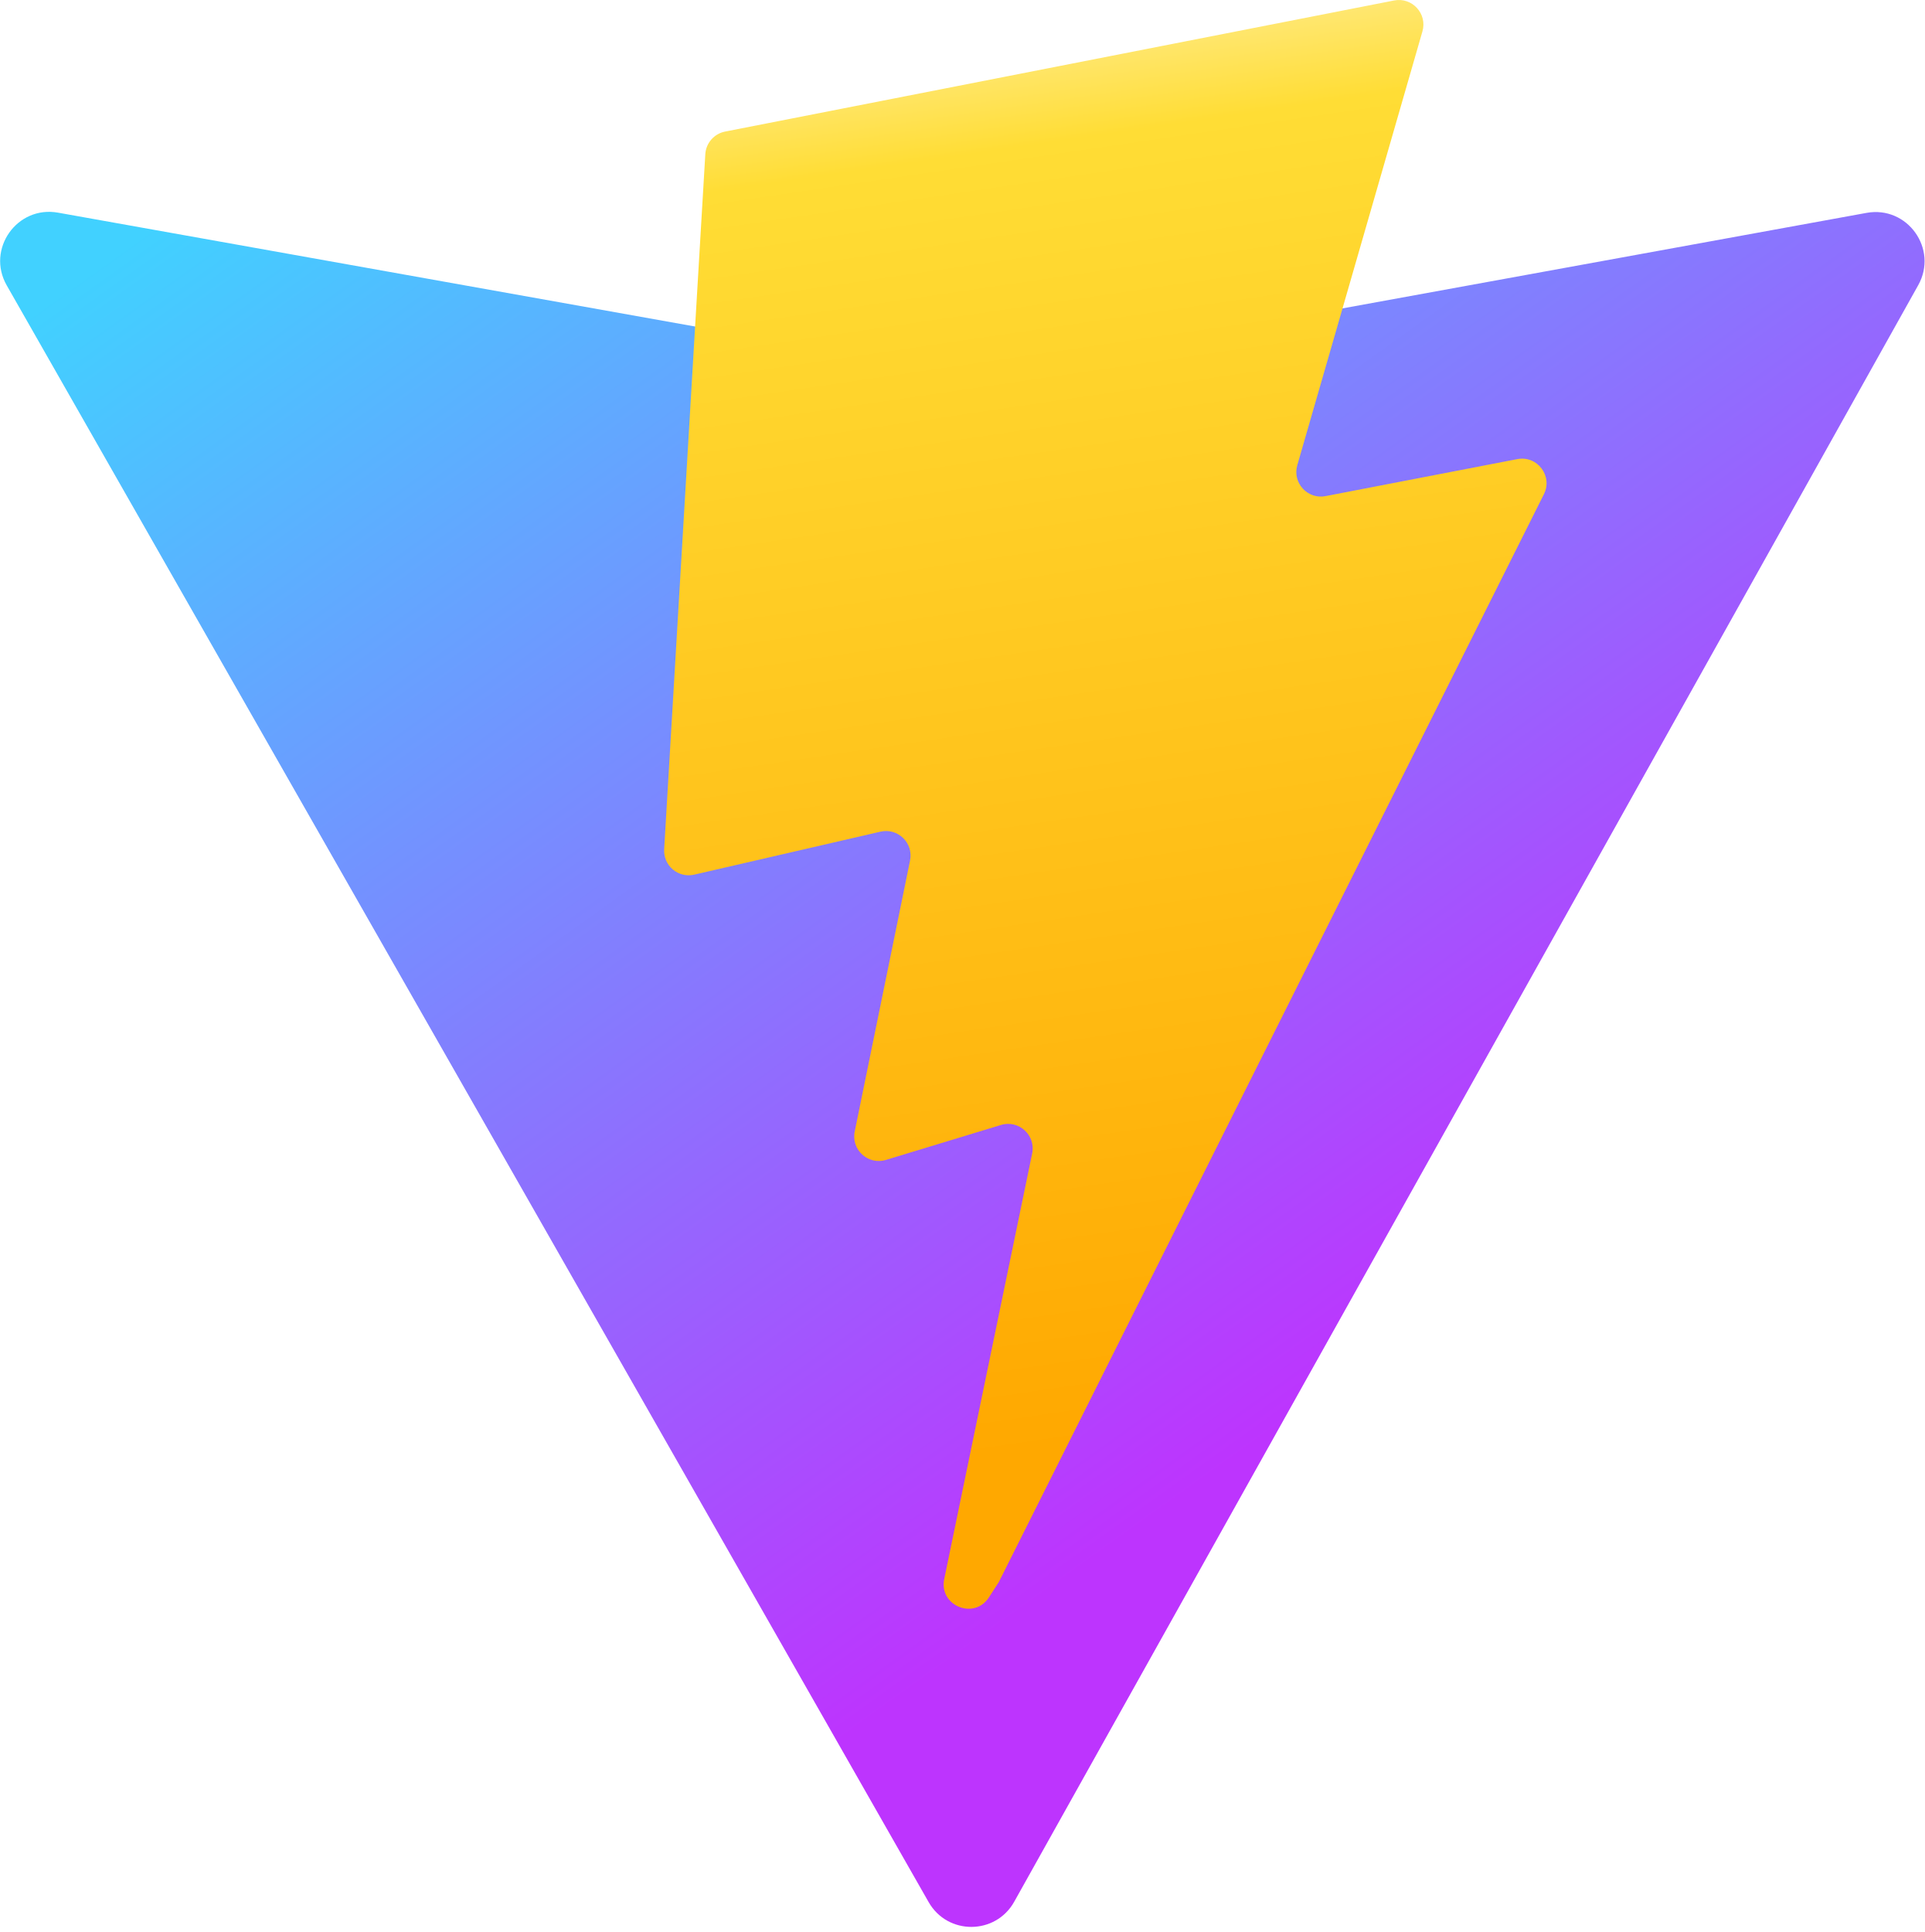
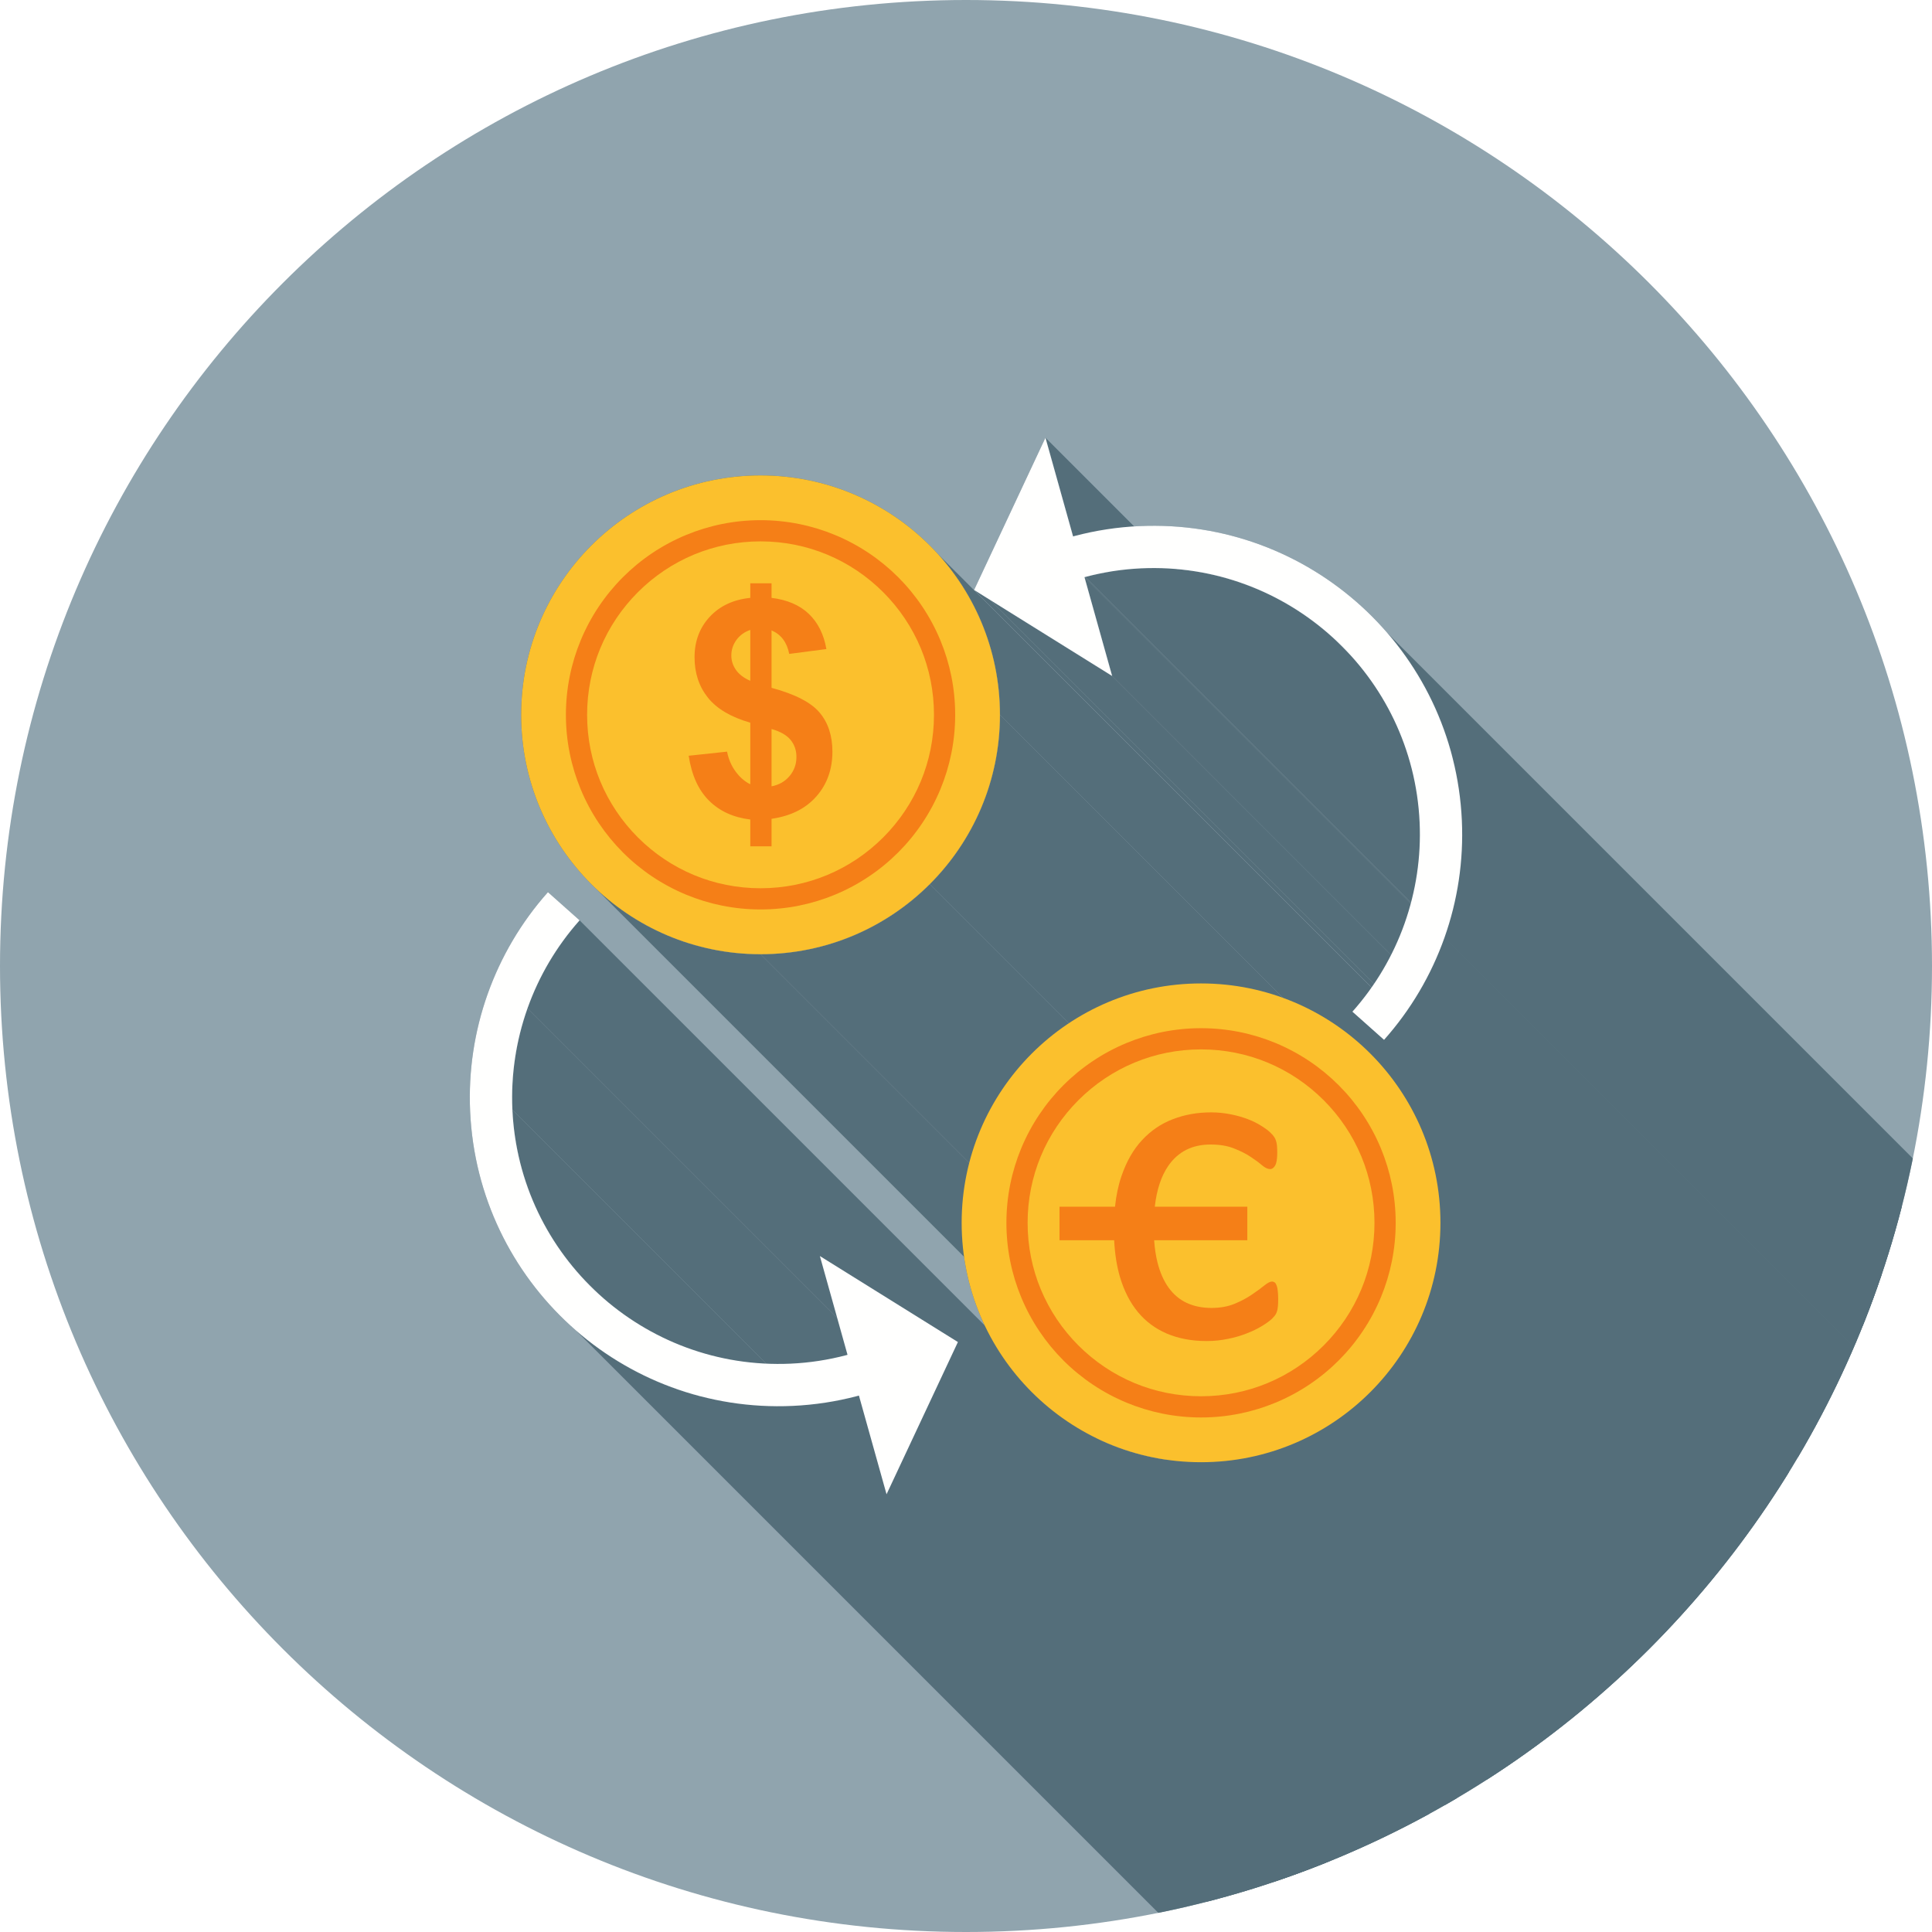
- <svg xmlns="http://www.w3.org/2000/svg" aria-hidden="true" role="img" class="iconify iconify--logos" width="31.88" height="32" preserveAspectRatio="xMidYMid meet" viewBox="0 0 256 257">
+ <svg xmlns="http://www.w3.org/2000/svg" xml:space="preserve" width="2048px" height="2048px" style="shape-rendering:geometricPrecision; text-rendering:geometricPrecision; image-rendering:optimizeQuality; fill-rule:evenodd; clip-rule:evenodd" viewBox="0 0 2048 2048">
  <defs>
-     <linearGradient id="IconifyId1813088fe1fbc01fb466" x1="-.828%" x2="57.636%" y1="7.652%" y2="78.411%">
-       <stop offset="0%" stop-color="#41D1FF" />
-       <stop offset="100%" stop-color="#BD34FE" />
-     </linearGradient>
-     <linearGradient id="IconifyId1813088fe1fbc01fb467" x1="43.376%" x2="50.316%" y1="2.242%" y2="89.03%">
-       <stop offset="0%" stop-color="#FFEA83" />
-       <stop offset="8.333%" stop-color="#FFDD35" />
-       <stop offset="100%" stop-color="#FFA800" />
-     </linearGradient>
+     <style type="text/css">
+    
+     .fil2 {fill:none}
+     .fil1 {fill:#546E7A}
+     .fil0 {fill:#90A4AE}
+     .fil5 {fill:#F57F17}
+     .fil3 {fill:#FBC02D}
+     .fil4 {fill:#F57F17;fill-rule:nonzero}
+     .fil6 {fill:#FFFFFE;fill-rule:nonzero}
+    
+   </style>
+     <clipPath id="id0">
+       <path d="M1024 0c565.539,0 1024,458.461 1024,1024 0,565.539 -458.461,1024 -1024,1024 -565.539,0 -1024,-458.461 -1024,-1024 0,-565.539 458.461,-1024 1024,-1024z" />
+     </clipPath>
  </defs>
-   <path fill="url(#IconifyId1813088fe1fbc01fb466)" d="M255.153 37.938L134.897 252.976c-2.483 4.44-8.862 4.466-11.382.048L.875 37.958c-2.746-4.814 1.371-10.646 6.827-9.67l120.385 21.517a6.537 6.537 0 0 0 2.322-.004l117.867-21.483c5.438-.991 9.574 4.796 6.877 9.62Z" />
-   <path fill="url(#IconifyId1813088fe1fbc01fb467)" d="M185.432.063L96.44 17.501a3.268 3.268 0 0 0-2.634 3.014l-5.474 92.456a3.268 3.268 0 0 0 3.997 3.378l24.777-5.718c2.318-.535 4.413 1.507 3.936 3.838l-7.361 36.047c-.495 2.426 1.782 4.5 4.151 3.78l15.304-4.649c2.372-.72 4.652 1.36 4.15 3.788l-11.698 56.621c-.732 3.542 3.979 5.473 5.943 2.437l1.313-2.028l72.516-144.72c1.215-2.423-.88-5.186-3.54-4.672l-25.505 4.922c-2.396.462-4.435-1.77-3.759-4.114l16.646-57.705c.677-2.35-1.37-4.583-3.769-4.113Z" />
+   <g id="Layer_x0020_1">
+     <path class="fil0" d="M1024 0c565.539,0 1024,458.461 1024,1024 0,565.539 -458.461,1024 -1024,1024 -565.539,0 -1024,-458.461 -1024,-1024 0,-565.539 458.461,-1024 1024,-1024z" />
+     <g style="clip-path:url(#id0)">
+       <g id="_341220136">
+         <g>
+           <polygon id="_4558381841" class="fil1" points="1108.22,463.999 2244.1,1599.88 2273.38,1704.5 1137.5,568.619 " />
+           <polygon id="_455838304" class="fil1" points="1209.72,602.469 2345.6,1738.35 2343.73,1738.44 2341.86,1738.55 2339.99,1738.67 2338.12,1738.79 2336.25,1738.94 2334.39,1739.09 2332.52,1739.26 2330.66,1739.44 2328.79,1739.63 2326.93,1739.83 2325.07,1740.05 2323.21,1740.28 2321.35,1740.52 2319.5,1740.77 2317.64,1741.04 2315.79,1741.32 2313.94,1741.61 2312.09,1741.91 2310.24,1742.23 2308.4,1742.56 2306.56,1742.9 2304.72,1743.25 2302.88,1743.61 2301.04,1743.99 2299.21,1744.38 2297.37,1744.78 2295.54,1745.19 2293.72,1745.62 2291.89,1746.05 2290.07,1746.5 2288.25,1746.97 2286.43,1747.44 1150.55,611.556 1152.37,611.083 1154.19,610.622 1156.01,610.172 1157.84,609.735 1159.66,609.31 1161.49,608.897 1163.32,608.496 1165.16,608.108 1166.99,607.731 1168.83,607.367 1170.68,607.015 1172.52,606.675 1174.36,606.347 1176.21,606.031 1178.06,605.729 1179.91,605.437 1181.76,605.16 1183.62,604.893 1185.47,604.639 1187.33,604.398 1189.19,604.169 1191.05,603.951 1192.91,603.747 1194.78,603.556 1196.64,603.376 1198.51,603.208 1200.37,603.055 1202.24,602.912 1204.11,602.783 1205.98,602.665 1207.85,602.561 " />
+           <polygon id="_455839120" class="fil1" points="1149.58,611.814 2285.47,1747.7 2314.77,1852.42 1178.89,716.534 " />
+           <polygon id="_455838784" class="fil1" points="994.047,587.109 2129.93,1722.99 2133.97,1727.55 2137.9,1732.2 2141.73,1736.95 2145.44,1741.78 2149.03,1746.72 2152.51,1751.73 2155.87,1756.84 2159.11,1762.03 2162.23,1767.3 2165.22,1772.66 2168.09,1778.09 2170.83,1783.6 2173.44,1789.18 2175.91,1794.84 2178.25,1800.57 2180.45,1806.36 2182.52,1812.23 2184.44,1818.15 2186.23,1824.15 2187.86,1830.2 2189.36,1836.31 2190.7,1842.47 2191.89,1848.7 2192.93,1854.97 2193.82,1861.3 2194.54,1867.67 2195.11,1874.09 2195.52,1880.56 2195.77,1887.07 2195.85,1893.61 1059.97,757.732 1059.89,751.183 1059.64,744.674 1059.23,738.208 1058.66,731.787 1057.93,725.414 1057.05,719.088 1056.01,712.814 1054.82,706.591 1053.47,700.425 1051.98,694.315 1050.35,688.263 1048.56,682.273 1046.64,676.345 1044.57,670.482 1042.37,664.686 1040.03,658.958 1037.56,653.301 1034.95,647.717 1032.21,642.207 1029.34,636.775 1026.35,631.421 1023.23,626.148 1019.99,620.958 1016.63,615.852 1013.15,610.834 1009.56,605.902 1005.85,601.063 1002.02,596.317 998.09,591.664 " />
+           <polygon id="_455839144" class="fil1" points="1413.08,676.012 2548.96,1811.89 2543.9,1807.38 2538.73,1803 2533.46,1798.73 2528.08,1794.59 2522.61,1790.58 2517.04,1786.7 2511.37,1782.95 2505.61,1779.34 2499.76,1775.86 2493.82,1772.52 2487.8,1769.32 2481.69,1766.26 2475.5,1763.35 2469.24,1760.59 2462.89,1757.97 2456.47,1755.51 2449.98,1753.19 2443.43,1751.04 2436.8,1749.04 2430.11,1747.2 2423.36,1745.52 2416.54,1744.01 2409.67,1742.66 2402.74,1741.48 2395.76,1740.47 2388.73,1739.64 2381.65,1738.97 2374.53,1738.49 2367.36,1738.18 2360.14,1738.05 2352.89,1738.11 2345.6,1738.35 1209.72,602.469 1217.01,602.228 1224.26,602.171 1231.47,602.298 1238.64,602.605 1245.77,603.091 1252.85,603.754 1259.88,604.59 1266.86,605.6 1273.79,606.78 1280.66,608.126 1287.47,609.641 1294.23,611.318 1300.92,613.157 1307.55,615.155 1314.1,617.312 1320.59,619.623 1327.01,622.088 1333.35,624.704 1339.62,627.469 1345.81,630.381 1351.92,633.437 1357.94,636.637 1363.88,639.976 1369.73,643.454 1375.49,647.07 1381.16,650.819 1386.73,654.7 1392.2,658.711 1397.58,662.849 1402.85,667.113 1408.02,671.502 " />
+           <polygon id="_455839384" class="fil1" points="1436.7,700.295 2572.58,1836.18 2568.09,1831.1 2563.48,1826.12 2558.75,1821.26 2553.91,1816.52 2548.96,1811.89 1413.08,676.012 1418.03,680.638 1422.87,685.382 1427.6,690.24 1432.21,695.213 " />
+           <polygon id="_455839192" class="fil1" points="1150.55,611.556 2286.43,1747.44 2286.31,1747.47 2286.19,1747.5 2286.07,1747.53 2285.95,1747.57 2285.83,1747.6 2285.71,1747.63 2285.59,1747.66 2285.47,1747.7 1149.58,611.814 1149.7,611.782 1149.83,611.749 1149.95,611.717 1150.07,611.685 1150.19,611.652 1150.31,611.62 1150.43,611.588 " />
+           <polygon id="_455839288" class="fil1" points="1549.63,869.709 2685.51,2005.59 2685.67,2009.59 2685.78,2013.59 2685.84,2017.58 2685.85,2021.57 2685.82,2025.55 2685.73,2029.53 2685.6,2033.5 2685.42,2037.47 2685.19,2041.43 2684.92,2045.38 2684.59,2049.33 2684.22,2053.27 2683.8,2057.2 2683.34,2061.12 2682.83,2065.04 2682.27,2068.95 2681.66,2072.84 2681.01,2076.73 2680.31,2080.61 2679.56,2084.47 2678.77,2088.33 2677.93,2092.17 2677.05,2096 2676.12,2099.82 2675.15,2103.63 2674.13,2107.42 2673.06,2111.2 2671.95,2114.97 2670.8,2118.72 2669.6,2122.45 2668.35,2126.17 2667.06,2129.88 1531.18,993.998 1532.47,990.291 1533.72,986.571 1534.92,982.834 1536.07,979.083 1537.18,975.317 1538.25,971.538 1539.27,967.744 1540.24,963.937 1541.17,960.119 1542.05,956.287 1542.89,952.444 1543.68,948.589 1544.43,944.723 1545.13,940.847 1545.78,936.961 1546.39,933.063 1546.95,929.157 1547.46,925.242 1547.92,921.318 1548.34,917.387 1548.71,913.446 1549.04,909.499 1549.31,905.545 1549.54,901.585 1549.72,897.617 1549.85,893.645 1549.94,889.666 1549.97,885.683 1549.96,881.696 1549.9,877.704 1549.79,873.708 " />
+           <polygon id="_455839696" class="fil1" points="1178.89,716.534 2314.77,1852.42 2185.34,1771.77 1049.46,635.891 " />
+           <polygon id="_455839552" class="fil1" points="1049.46,635.891 2185.34,1771.77 2168.46,1761.26 1032.58,625.376 " />
+           <polygon id="_455839792" class="fil1" points="1531.18,993.998 2667.06,2129.88 2665.72,2133.58 2664.34,2137.26 2662.92,2140.93 2661.45,2144.58 2659.93,2148.22 2658.38,2151.83 2656.77,2155.43 2655.13,2159 2653.44,2162.56 2651.71,2166.1 2649.94,2169.62 2648.12,2173.12 2646.26,2176.59 2644.36,2180.05 2642.42,2183.49 2640.43,2186.9 2638.41,2190.29 2636.33,2193.65 2634.22,2197 2632.07,2200.32 2629.88,2203.61 2627.64,2206.88 2625.36,2210.13 2623.04,2213.35 2620.68,2216.55 2618.28,2219.72 2615.84,2222.86 2613.36,2225.97 2610.84,2229.06 2608.28,2232.12 2605.68,2235.15 2603.04,2238.16 1467.15,1102.28 1469.8,1099.27 1472.4,1096.24 1474.96,1093.18 1477.48,1090.09 1479.96,1086.98 1482.4,1083.83 1484.8,1080.66 1487.16,1077.47 1489.48,1074.25 1491.76,1071 1493.99,1067.73 1496.19,1064.44 1498.34,1061.11 1500.45,1057.77 1502.52,1054.41 1504.55,1051.02 1506.54,1047.6 1508.48,1044.17 1510.38,1040.71 1512.24,1037.23 1514.06,1033.74 1515.83,1030.22 1517.56,1026.68 1519.25,1023.12 1520.89,1019.54 1522.49,1015.95 1524.05,1012.33 1525.57,1008.7 1527.04,1005.05 1528.46,1001.38 1529.84,997.698 " />
+           <polygon id="_455839624" class="fil1" points="1470.66,670.962 2606.54,1806.84 2611.6,1812.86 2616.53,1819 2621.31,1825.27 2625.94,1831.65 2630.42,1838.14 2634.74,1844.76 2638.92,1851.48 2642.93,1858.31 2646.78,1865.25 2650.47,1872.29 2653.99,1879.44 2657.34,1886.68 2660.52,1894.02 2663.53,1901.46 2666.36,1908.99 2669.01,1916.6 2671.48,1924.31 2673.76,1932.09 2675.85,1939.96 2677.76,1947.91 2679.47,1955.94 2680.98,1964.04 2682.29,1972.22 2683.41,1980.46 2684.32,1988.77 2685.02,1997.15 2685.51,2005.59 1549.63,869.709 1549.14,861.27 1548.44,852.892 1547.53,844.581 1546.41,836.337 1545.1,828.162 1543.58,820.06 1541.87,812.032 1539.97,804.082 1537.88,796.212 1535.6,788.424 1533.13,780.72 1530.48,773.103 1527.65,765.576 1524.64,758.141 1521.46,750.8 1518.11,743.555 1514.59,736.411 1510.9,729.368 1507.05,722.429 1503.03,715.596 1498.86,708.873 1494.54,702.262 1490.05,695.764 1485.42,689.383 1480.65,683.121 1475.72,676.98 " />
+           <polygon id="_455807704" class="fil1" points="1059.97,757.732 2195.85,1893.61 2195.77,1900.16 2195.52,1906.67 2195.11,1913.14 2194.54,1919.56 2193.82,1925.93 2192.93,1932.26 2191.89,1938.53 2190.7,1944.76 2189.36,1950.92 2187.86,1957.03 2186.23,1963.08 2184.44,1969.07 2182.52,1975 2180.45,1980.86 2178.25,1986.66 2175.91,1992.39 2173.44,1998.05 2170.83,2003.63 2168.09,2009.14 2165.22,2014.57 2162.23,2019.93 2159.11,2025.2 2155.87,2030.39 2152.51,2035.49 2149.03,2040.51 2145.44,2045.44 2141.73,2050.28 2137.9,2055.03 2133.97,2059.68 2129.93,2064.24 2125.78,2068.69 2121.53,2073.05 985.645,937.168 989.898,932.812 994.047,928.354 998.09,923.799 1002.02,919.148 1005.85,914.401 1009.56,909.561 1013.15,904.631 1016.63,899.612 1019.99,894.506 1023.23,889.315 1026.35,884.043 1029.34,878.689 1032.21,873.256 1034.95,867.747 1037.56,862.163 1040.03,856.507 1042.37,850.778 1044.57,844.983 1046.64,839.12 1048.56,833.192 1050.35,827.201 1051.98,821.149 1053.47,815.039 1054.82,808.873 1056.01,802.651 1057.05,796.377 1057.93,790.051 1058.66,783.677 1059.23,777.256 1059.64,770.79 1059.89,764.281 " />
+           <polygon id="_455807968" class="fil1" points="985.645,937.168 2121.53,2073.05 2117.17,2077.3 2112.71,2081.45 2108.16,2085.5 2103.5,2089.43 2098.76,2093.25 2093.92,2096.96 2088.99,2100.56 2083.97,2104.04 2078.86,2107.4 2073.67,2110.64 2068.4,2113.76 2063.05,2116.75 2057.61,2119.62 2052.1,2122.35 2046.52,2124.96 2040.86,2127.44 2035.14,2129.78 2029.34,2131.98 2023.48,2134.04 2017.55,2135.97 2011.56,2137.75 2005.51,2139.39 1999.4,2140.88 1993.23,2142.22 1987.01,2143.42 1980.73,2144.45 1974.41,2145.34 1968.03,2146.07 1961.61,2146.64 1955.15,2147.05 1948.64,2147.3 1942.09,2147.38 806.209,1011.5 812.758,1011.41 819.268,1011.17 825.733,1010.76 832.153,1010.19 838.528,1009.46 844.853,1008.57 851.128,1007.53 857.349,1006.34 863.516,1005 869.626,1003.51 875.677,1001.87 881.668,1000.09 887.596,998.162 893.459,996.098 899.255,993.894 904.983,991.554 910.639,989.078 916.223,986.472 921.733,983.734 927.165,980.867 932.519,977.874 937.792,974.756 942.982,971.516 948.088,968.155 953.107,964.677 958.038,961.08 962.877,957.369 967.624,953.546 972.276,949.613 976.831,945.57 981.289,941.421 " />
+           <polygon id="_455807656" class="fil1" points="806.209,1011.5 1942.09,2147.38 1935.54,2147.3 1929.03,2147.05 1922.57,2146.64 1916.15,2146.07 1909.77,2145.34 1903.45,2144.45 1897.17,2143.42 1890.95,2142.22 1884.78,2140.88 1878.67,2139.39 1872.62,2137.75 1866.63,2135.97 1860.7,2134.04 1854.84,2131.98 1849.04,2129.78 1843.32,2127.44 1837.66,2124.96 1832.08,2122.35 1826.57,2119.62 1821.13,2116.75 1815.78,2113.76 1810.51,2110.64 1805.32,2107.4 1800.21,2104.04 1795.19,2100.56 1790.26,2096.96 1785.42,2093.25 1780.67,2089.43 1776.02,2085.5 1771.47,2081.45 1767.01,2077.3 631.128,941.421 635.586,945.57 640.141,949.613 644.794,953.546 649.541,957.369 654.381,961.08 659.311,964.677 664.33,968.155 669.435,971.516 674.626,974.756 679.9,977.874 685.254,980.867 690.686,983.734 696.195,986.472 701.78,989.078 707.436,991.554 713.163,993.894 718.96,996.098 724.823,998.162 730.751,1000.09 736.742,1001.87 742.792,1003.51 748.902,1005 755.07,1006.34 761.291,1007.53 767.566,1008.57 773.891,1009.46 780.265,1010.19 786.686,1010.76 793.151,1011.17 799.66,1011.41 " />
+           <polygon id="_455807368" class="fil1" points="614.387,975.579 1750.27,2111.46 1747.99,2114.06 1745.74,2116.68 1743.53,2119.32 1741.35,2121.98 1739.21,2124.67 1737.1,2127.39 1735.03,2130.12 1732.99,2132.88 1730.99,2135.66 1729.02,2138.46 1727.09,2141.28 1725.2,2144.12 1723.34,2146.99 1721.51,2149.87 1719.73,2152.77 1717.98,2155.7 1716.26,2158.64 1714.59,2161.6 1712.95,2164.58 1711.34,2167.57 1709.78,2170.59 1708.25,2173.62 1706.76,2176.67 1705.3,2179.73 1703.88,2182.82 1702.5,2185.91 1701.16,2189.03 1699.86,2192.15 1698.59,2195.3 1697.36,2198.45 1696.17,2201.63 1695.02,2204.81 559.14,1068.93 560.292,1065.74 561.481,1062.57 562.709,1059.42 563.976,1056.27 565.28,1053.14 566.622,1050.03 568.002,1046.93 569.419,1043.85 570.874,1040.79 572.366,1037.74 573.896,1034.71 575.462,1031.69 577.066,1028.69 578.706,1025.72 580.382,1022.76 582.096,1019.81 583.847,1016.89 585.632,1013.99 587.456,1011.1 589.314,1008.24 591.208,1005.4 593.139,1002.58 595.106,999.776 597.107,996.996 599.144,994.24 601.217,991.504 603.325,988.791 605.468,986.102 607.646,983.435 609.858,980.793 612.106,978.174 " />
+           <polygon id="_455807920" class="fil1" points="1467.15,1102.28 2603.04,2238.16 2569.49,2208.3 1433.61,1072.42 " />
+           <polygon id="_455807728" class="fil1" points="1456.85,1121.16 2592.73,2257.05 2596.88,2261.5 2600.92,2266.06 2604.86,2270.71 2608.68,2275.46 2612.39,2280.3 2615.99,2285.23 2619.47,2290.25 2622.83,2295.35 2626.07,2300.54 2629.18,2305.82 2632.18,2311.17 2635.04,2316.6 2637.78,2322.11 2640.39,2327.7 2642.86,2333.35 2645.2,2339.08 2647.41,2344.88 2649.47,2350.74 2651.4,2356.67 2653.18,2362.66 2654.82,2368.71 2656.31,2374.82 2657.65,2380.99 2658.84,2387.21 2659.88,2393.48 2660.77,2399.81 2661.5,2406.18 2662.07,2412.6 2662.47,2419.07 2662.72,2425.58 2662.81,2432.13 1526.92,1296.25 1526.84,1289.7 1526.59,1283.19 1526.18,1276.72 1525.61,1270.3 1524.89,1263.93 1524,1257.6 1522.96,1251.33 1521.77,1245.1 1520.43,1238.94 1518.93,1232.83 1517.3,1226.78 1515.51,1220.79 1513.59,1214.86 1511.53,1209 1509.32,1203.2 1506.98,1197.47 1504.51,1191.81 1501.9,1186.23 1499.16,1180.72 1496.29,1175.29 1493.3,1169.93 1490.19,1164.66 1486.95,1159.47 1483.58,1154.37 1480.11,1149.35 1476.51,1144.42 1472.8,1139.58 1468.98,1134.83 1465.04,1130.18 1461,1125.62 " />
+           <polygon id="_455807392" class="fil1" points="1526.92,1296.25 2662.81,2432.13 2662.72,2438.68 2662.47,2445.19 2662.07,2451.65 2661.5,2458.07 2660.77,2464.45 2659.88,2470.77 2658.84,2477.05 2657.65,2483.27 2656.31,2489.43 2654.82,2495.54 2653.18,2501.6 2651.4,2507.59 2649.47,2513.52 2647.41,2519.38 2645.2,2525.17 2642.86,2530.9 2640.39,2536.56 2637.78,2542.14 2635.04,2547.65 2632.18,2553.08 2629.18,2558.44 2626.07,2563.71 2622.83,2568.9 2619.47,2574.01 2615.99,2579.03 2612.39,2583.96 2608.68,2588.8 2604.86,2593.54 2600.92,2598.2 2596.88,2602.75 2592.73,2607.21 2588.48,2611.56 1452.6,1475.68 1456.85,1471.33 1461,1466.87 1465.04,1462.31 1468.97,1457.66 1472.8,1452.91 1476.51,1448.08 1480.1,1443.14 1483.58,1438.13 1486.94,1433.02 1490.19,1427.83 1493.3,1422.56 1496.29,1417.2 1499.16,1411.77 1501.9,1406.26 1504.51,1400.68 1506.98,1395.02 1509.32,1389.29 1511.53,1383.5 1513.59,1377.63 1515.51,1371.7 1517.3,1365.71 1518.93,1359.66 1520.43,1353.55 1521.77,1347.39 1522.96,1341.16 1524,1334.89 1524.89,1328.56 1525.61,1322.19 1526.18,1315.77 1526.59,1309.3 1526.84,1302.79 " />
+           <polygon id="_455807608" class="fil1" points="1452.6,1475.68 2588.48,2611.56 2584.12,2615.82 2579.66,2619.97 2575.11,2624.01 2570.46,2627.94 2565.71,2631.77 2560.87,2635.48 2555.94,2639.07 2550.92,2642.55 2545.81,2645.91 2540.63,2649.15 2535.35,2652.27 2530,2655.26 2524.57,2658.13 2519.06,2660.87 2513.47,2663.48 2507.82,2665.95 2502.09,2668.29 2496.29,2670.49 2490.43,2672.56 2484.5,2674.48 2478.51,2676.27 2472.46,2677.9 2466.35,2679.39 2460.18,2680.74 2453.96,2681.93 2447.69,2682.97 2441.36,2683.85 2434.99,2684.58 2428.57,2685.15 2422.1,2685.56 2415.59,2685.81 2409.04,2685.89 1273.16,1550.01 1279.71,1549.93 1286.22,1549.68 1292.68,1549.27 1299.1,1548.7 1305.48,1547.97 1311.8,1547.09 1318.08,1546.05 1324.3,1544.85 1330.47,1543.51 1336.58,1542.02 1342.63,1540.38 1348.62,1538.6 1354.55,1536.68 1360.41,1534.61 1366.21,1532.41 1371.93,1530.07 1377.59,1527.59 1383.17,1524.99 1388.68,1522.25 1394.12,1519.38 1399.47,1516.39 1404.74,1513.27 1409.93,1510.03 1415.04,1506.67 1420.06,1503.19 1424.99,1499.59 1429.83,1495.88 1434.58,1492.06 1439.23,1488.13 1443.78,1484.08 1448.24,1479.94 " />
+           <polygon id="_455807944" class="fil1" points="1015.42,1422.62 2151.3,2558.51 2142.85,2576.53 1006.97,1440.65 " />
+           <polygon id="_455807440" class="fil1" points="559.14,1068.93 1695.02,2204.81 1693.9,2208.02 1692.83,2211.24 1691.79,2214.48 1690.79,2217.73 1689.82,2220.99 1688.9,2224.26 1688.02,2227.54 1687.17,2230.83 1686.37,2234.14 1685.6,2237.45 1684.88,2240.78 1684.19,2244.11 1683.55,2247.45 1682.94,2250.81 1682.38,2254.17 1681.85,2257.53 1681.36,2260.91 1680.92,2264.29 1680.52,2267.69 1680.15,2271.08 1679.83,2274.49 1679.55,2277.9 1679.31,2281.31 1679.11,2284.73 1678.96,2288.16 1678.84,2291.59 1678.77,2295.02 1678.74,2298.46 1678.75,2301.9 1678.8,2305.34 1678.89,2308.79 1679.03,2312.24 543.149,1176.36 543.012,1172.91 542.918,1169.46 542.866,1166.02 542.855,1162.58 542.887,1159.14 542.96,1155.7 543.076,1152.27 543.233,1148.85 543.43,1145.43 543.67,1142.01 543.951,1138.6 544.272,1135.2 544.636,1131.8 545.039,1128.41 545.483,1125.03 545.969,1121.65 546.494,1118.28 547.059,1114.92 547.665,1111.57 548.311,1108.23 548.997,1104.89 549.722,1101.57 550.487,1098.26 551.292,1094.95 552.136,1091.66 553.02,1088.38 553.943,1085.1 554.905,1081.84 555.905,1078.6 556.945,1075.36 558.023,1072.14 " />
+           <polygon id="_455807536" class="fil1" points="543.149,1176.36 1679.03,2312.24 1679.46,2319.51 1680.06,2326.73 1680.85,2333.9 1681.81,2341 1682.94,2348.05 1684.25,2355.03 1685.72,2361.95 1687.36,2368.8 1689.17,2375.58 1691.14,2382.3 1693.27,2388.94 1695.55,2395.51 1698,2401.99 1700.59,2408.41 1703.34,2414.73 1706.23,2420.98 1709.27,2427.14 1712.45,2433.21 1715.77,2439.2 1719.24,2445.09 1722.84,2450.89 1726.57,2456.59 1730.44,2462.19 1734.43,2467.7 1738.56,2473.1 1742.81,2478.4 1747.18,2483.59 1751.67,2488.67 1756.28,2493.64 1761.01,2498.5 1765.85,2503.24 1770.8,2507.87 634.917,1371.99 629.966,1367.36 625.127,1362.62 620.4,1357.76 615.791,1352.79 611.298,1347.7 606.926,1342.52 602.678,1337.22 598.554,1331.82 594.558,1326.31 590.691,1320.71 586.956,1315 583.356,1309.21 579.893,1303.32 576.569,1297.33 573.385,1291.26 570.347,1285.1 567.454,1278.85 564.709,1272.52 562.114,1266.11 559.673,1259.62 557.386,1253.06 555.258,1246.42 553.289,1239.7 551.483,1232.92 549.841,1226.07 548.366,1219.15 547.06,1212.16 545.926,1205.12 544.965,1198.01 544.18,1190.85 543.574,1183.63 " />
+           <polygon id="_455808208" class="fil1" points="910.503,1479.38 2046.38,2615.26 2046.18,2615.32 2045.97,2615.37 2045.77,2615.43 2045.56,2615.48 2045.36,2615.54 2045.15,2615.59 2044.95,2615.65 2044.74,2615.7 908.861,1479.82 909.067,1479.77 909.272,1479.71 909.478,1479.66 909.682,1479.6 909.888,1479.55 910.093,1479.49 910.298,1479.44 " />
+           <polygon id="_455808472" class="fil1" points="634.917,1371.99 1770.8,2507.87 1775.86,2512.38 639.98,1376.5 " />
+           <polygon id="_455808712" class="fil1" points="1273.16,1550.01 2409.04,2685.89 2402.49,2685.81 2395.98,2685.56 2389.52,2685.15 2383.1,2684.58 2376.72,2683.85 2370.4,2682.97 2364.12,2681.93 2357.9,2680.74 2351.73,2679.39 2345.63,2677.9 2339.57,2676.27 2333.58,2674.48 2327.66,2672.56 2321.79,2670.49 2316,2668.29 2310.27,2665.95 2304.61,2663.48 2299.03,2660.87 2293.52,2658.13 2288.09,2655.26 2282.73,2652.27 2277.46,2649.15 2272.27,2645.91 2267.16,2642.55 2262.14,2639.07 2257.21,2635.48 2252.37,2631.77 2247.63,2627.94 2242.97,2624.01 2238.42,2619.97 1102.54,1484.08 1107.09,1488.13 1111.75,1492.06 1116.49,1495.88 1121.33,1499.59 1126.26,1503.19 1131.28,1506.67 1136.39,1510.03 1141.58,1513.27 1146.85,1516.39 1152.21,1519.38 1157.64,1522.25 1163.15,1524.99 1168.73,1527.59 1174.39,1530.07 1180.11,1532.41 1185.91,1534.61 1191.77,1536.68 1197.7,1538.6 1203.69,1540.38 1209.74,1542.02 1215.85,1543.51 1222.02,1544.85 1228.24,1546.05 1234.52,1547.09 1240.84,1547.97 1247.22,1548.7 1253.64,1549.27 1260.1,1549.68 1266.61,1549.93 " />
+           <polygon id="_455808496" class="fil1" points="908.861,1479.82 2044.74,2615.7 2042.65,2616.25 2040.55,2616.78 2038.45,2617.3 2036.34,2617.8 2034.23,2618.29 2032.12,2618.77 2030,2619.23 2027.88,2619.68 2025.76,2620.11 2023.63,2620.53 2021.5,2620.94 2019.37,2621.33 2017.23,2621.71 2015.09,2622.07 2012.94,2622.42 2010.8,2622.76 2008.65,2623.08 2006.49,2623.39 2004.34,2623.68 2002.18,2623.96 2000.02,2624.22 1997.86,2624.48 1995.69,2624.71 1993.52,2624.93 1991.35,2625.14 1989.18,2625.34 1987,2625.51 1984.82,2625.68 1982.64,2625.83 1980.46,2625.97 1978.27,2626.09 1976.09,2626.19 840.207,1490.31 842.394,1490.21 844.577,1490.08 846.76,1489.95 848.94,1489.8 851.118,1489.63 853.294,1489.45 855.467,1489.26 857.639,1489.05 859.808,1488.83 861.974,1488.59 864.138,1488.34 866.299,1488.08 868.457,1487.8 870.612,1487.51 872.766,1487.2 874.915,1486.88 877.062,1486.54 879.206,1486.19 881.348,1485.83 883.485,1485.45 885.62,1485.06 887.75,1484.65 889.877,1484.23 892.002,1483.8 894.122,1483.35 896.239,1482.88 898.353,1482.41 900.463,1481.92 902.568,1481.42 904.67,1480.9 906.767,1480.37 " />
+           <polygon id="_455808232" class="fil1" points="1006.97,1440.65 2142.85,2576.53 2075.66,2719.88 939.779,1584 " />
+           <polygon id="_455808616" class="fil1" points="840.207,1490.31 1976.09,2626.19 1967.65,2626.47 1959.25,2626.54 1950.9,2626.39 1942.59,2626.04 1934.34,2625.48 1926.14,2624.71 1917.99,2623.74 1909.91,2622.57 1901.89,2621.21 1893.93,2619.65 1886.04,2617.89 1878.22,2615.95 1870.47,2613.82 1862.79,2611.51 1855.2,2609.01 1847.68,2606.34 1840.25,2603.49 1832.91,2600.46 1825.65,2597.26 1818.48,2593.89 1811.41,2590.35 1804.44,2586.64 1797.56,2582.78 1790.79,2578.75 1784.12,2574.57 1777.56,2570.23 1771.11,2565.73 1764.77,2561.09 1758.54,2556.3 1752.44,2551.36 1746.45,2546.28 610.574,1410.4 616.558,1415.48 622.662,1420.42 628.886,1425.21 635.225,1429.85 641.676,1434.34 648.238,1438.68 654.906,1442.87 661.68,1446.9 668.555,1450.76 675.531,1454.46 682.602,1458 689.768,1461.37 697.026,1464.58 704.371,1467.6 711.803,1470.46 719.318,1473.13 726.914,1475.63 734.586,1477.94 742.335,1480.07 750.156,1482.01 758.047,1483.76 766.006,1485.32 774.028,1486.69 782.112,1487.86 790.256,1488.83 798.455,1489.59 806.709,1490.16 815.014,1490.51 823.367,1490.66 831.766,1490.59 " />
+         </g>
+         <path id="_341220160" class="fil1" d="M1443.29 642.82c61.871,56.453 102.209,136.545 106.345,226.889 1.952,42.672 -4.46,84.845 -18.451,124.289 -14.031,39.557 -35.639,76.396 -64.026,108.278l-33.542 -29.855c24.524,-27.542 43.169,-59.301 55.247,-93.35 12.118,-34.166 17.676,-70.619 15.991,-107.431 -3.565,-77.849 -38.373,-146.909 -91.768,-195.628 -53.421,-48.744 -125.431,-77.111 -203.359,-73.543 -19.973,0.914 -39.808,3.973 -59.171,9.087 -0.324,0.085 -0.646,0.171 -0.969,0.257l29.303 104.72 -129.429 -80.643 -16.876 -10.514 8.446 -18.023 67.192 -143.355 29.276 104.62c0.547,-0.148 1.094,-0.294 1.642,-0.438 22.312,-5.894 45.325,-9.425 68.654,-10.493 90.265,-4.133 173.649,28.704 235.494,85.133zm9.311 473.989c45.921,45.922 74.327,109.365 74.327,179.437 0,70.071 -28.405,133.514 -74.328,179.437 -45.922,45.922 -109.365,74.328 -179.436,74.328 -70.07,0 -133.513,-28.405 -179.437,-74.328 -45.922,-45.922 -74.328,-109.365 -74.328,-179.437 0,-70.071 28.404,-133.513 74.328,-179.436 45.924,-45.924 109.364,-74.329 179.437,-74.329 70.073,0 133.513,28.405 179.437,74.328zm-646.388 -612.841c70.071,0 133.513,28.405 179.436,74.328 45.922,45.922 74.328,109.365 74.328,179.437 0,70.071 -28.405,133.514 -74.328,179.436 -45.922,45.924 -109.365,74.329 -179.436,74.329 -70.07,0 -133.513,-28.405 -179.437,-74.329 -45.922,-45.921 -74.328,-109.364 -74.328,-179.436 0,-70.071 28.404,-133.513 74.328,-179.436 45.922,-45.924 109.364,-74.329 179.437,-74.329zm62.903 827.499l129.429 80.643 16.876 10.514 -8.446 18.023 -67.192 143.355 -29.276 -104.62c-0.547,0.148 -1.094,0.294 -1.642,0.438 -22.312,5.894 -45.325,9.425 -68.654,10.493 -90.265,4.133 -173.649,-28.704 -235.494,-85.133 -61.871,-56.453 -102.209,-136.545 -106.345,-226.889 -1.952,-42.672 4.46,-84.845 18.451,-124.289 14.031,-39.557 35.639,-76.396 64.026,-108.278l33.542 29.855c-24.524,27.542 -43.169,59.301 -55.247,93.35 -12.118,34.166 -17.676,70.619 -15.991,107.431 3.565,77.849 38.373,146.909 91.768,195.628 53.421,48.744 125.431,77.111 203.359,73.543 19.973,-0.914 39.808,-3.973 59.171,-9.087 0.322,-0.085 0.646,-0.171 0.969,-0.257l-29.303 -104.72z" />
+       </g>
+     </g>
+     <path class="fil2" d="M1024 0c565.539,0 1024,458.461 1024,1024 0,565.539 -458.461,1024 -1024,1024 -565.539,0 -1024,-458.461 -1024,-1024 0,-565.539 458.461,-1024 1024,-1024z" />
+     <path class="fil3" d="M806.209 503.967c70.071,0 133.513,28.405 179.436,74.328 45.922,45.922 74.328,109.365 74.328,179.437 0,70.071 -28.405,133.514 -74.328,179.436 -45.922,45.924 -109.365,74.329 -179.436,74.329 -70.07,0 -133.513,-28.405 -179.437,-74.329 -45.922,-45.921 -74.328,-109.364 -74.328,-179.436 0,-70.071 28.404,-133.513 74.328,-179.436 45.922,-45.924 109.364,-74.329 179.437,-74.329z" />
+     <path class="fil4" d="M806.209 551.406c27.873,0 54.511,5.567 78.86,15.652 25.322,10.488 48.056,25.806 67.031,44.782 18.974,18.974 34.292,41.708 44.782,67.03 10.085,24.35 15.652,50.989 15.652,78.862 0,27.873 -5.567,54.513 -15.652,78.861 -10.489,25.322 -25.807,48.056 -44.782,67.031 -18.976,18.974 -41.709,34.292 -67.031,44.78 -24.347,10.087 -50.987,15.653 -78.86,15.653 -27.873,0 -54.513,-5.567 -78.861,-15.653 -25.322,-10.488 -48.056,-25.806 -67.031,-44.78 -18.974,-18.976 -34.292,-41.709 -44.782,-67.031 -10.085,-24.348 -15.652,-50.988 -15.652,-78.861 0,-27.874 5.567,-54.513 15.652,-78.862 10.489,-25.32 25.806,-48.054 44.782,-67.03 18.974,-18.976 41.709,-34.293 67.03,-44.78 24.35,-10.087 50.988,-15.653 78.862,-15.653zm70.343 36.373c-21.614,-8.953 -45.372,-13.895 -70.343,-13.895 -24.972,0 -48.73,4.942 -70.345,13.896 -22.422,9.287 -42.657,22.955 -59.654,39.952 -16.998,16.997 -30.665,37.232 -39.953,59.655 -8.953,21.615 -13.896,45.371 -13.896,70.344 0,24.972 4.943,48.728 13.896,70.344 9.288,22.422 22.956,42.658 39.953,59.655 16.997,16.996 37.233,30.664 59.655,39.952 21.615,8.954 45.372,13.896 70.344,13.896 24.971,0 48.729,-4.942 70.343,-13.896 22.423,-9.288 42.658,-22.956 59.655,-39.952 16.997,-16.997 30.665,-37.233 39.952,-59.655 8.954,-21.617 13.897,-45.372 13.897,-70.344 0,-24.972 -4.943,-48.729 -13.897,-70.344 -9.287,-22.423 -22.955,-42.659 -39.952,-59.655 -16.997,-16.997 -37.233,-30.666 -59.655,-39.953z" />
+     <path class="fil5" d="M817.881 833.513c7.818,-1.436 14.147,-5.052 19.039,-10.795 4.892,-5.797 7.338,-12.552 7.338,-20.368 0,-6.966 -2.074,-12.922 -6.169,-17.975 -4.095,-5.052 -10.848,-8.934 -20.209,-11.592l0 60.731zm-22.547 -165.762c-6.169,2.074 -11.008,5.637 -14.678,10.584 -3.617,4.998 -5.425,10.528 -5.425,16.538 0,5.478 1.649,10.636 4.945,15.316 3.351,4.733 8.404,8.562 15.157,11.486l0 -53.925zm0 163.582l0 -65.252c-20.368,-5.85 -35.311,-14.624 -44.83,-26.43 -9.467,-11.806 -14.254,-26.112 -14.254,-42.917 0,-17.017 5.372,-31.323 16.114,-42.915 10.795,-11.594 25.101,-18.241 42.97,-20.049l0 -15.422 22.547 0 0 15.422c16.539,2.021 29.674,7.605 39.461,16.911 9.731,9.306 15.953,21.751 18.666,37.332l-39.407 5.158c-2.392,-12.285 -8.615,-20.579 -18.719,-24.94l0 60.889c24.942,6.755 41.959,15.529 50.947,26.271 9.04,10.742 13.56,24.516 13.56,41.374 0,18.773 -5.689,34.62 -17.017,47.49 -11.381,12.922 -27.228,20.793 -47.49,23.718l0 29.144 -22.547 0 0 -28.398c-17.975,-2.18 -32.6,-8.882 -43.821,-20.102 -11.22,-11.168 -18.346,-27.015 -21.484,-47.489l40.683 -4.362c1.648,8.296 4.786,15.475 9.36,21.485 4.519,6.009 9.625,10.37 15.262,13.082z" />
+     <path class="fil6" d="M1074.25 592.897c20.639,-10.502 42.397,-18.776 64.888,-24.717 22.312,-5.894 45.325,-9.425 68.654,-10.493 90.265,-4.133 173.649,28.704 235.494,85.133 61.871,56.453 102.209,136.545 106.345,226.889 1.952,42.672 -4.46,84.845 -18.451,124.289 -14.031,39.557 -35.639,76.396 -64.026,108.278l-33.542 -29.855c24.524,-27.542 43.169,-59.301 55.247,-93.35 12.118,-34.166 17.676,-70.619 15.991,-107.431 -3.565,-77.849 -38.373,-146.909 -91.768,-195.628 -53.421,-48.744 -125.431,-77.111 -203.359,-73.543 -19.973,0.914 -39.808,3.973 -59.171,9.087 -19.182,5.067 -37.937,12.223 -55.93,21.38l-20.372 -40.039z" />
+     <polygon class="fil6" points="1178.89,716.534 1049.46,635.891 1032.58,625.376 1041.03,607.354 1108.22,463.999 " />
+     <path class="fil6" d="M973.749 1455.1c-20.639,10.502 -42.397,18.776 -64.888,24.717 -22.312,5.894 -45.325,9.425 -68.654,10.493 -90.265,4.133 -173.649,-28.704 -235.494,-85.133 -61.871,-56.453 -102.209,-136.545 -106.345,-226.889 -1.952,-42.672 4.46,-84.845 18.451,-124.289 14.031,-39.557 35.639,-76.396 64.026,-108.278l33.542 29.855c-24.524,27.542 -43.169,59.301 -55.247,93.35 -12.118,34.166 -17.676,70.619 -15.991,107.431 3.565,77.849 38.373,146.909 91.768,195.628 53.421,48.744 125.431,77.111 203.359,73.543 19.973,-0.914 39.808,-3.973 59.171,-9.087 19.182,-5.067 37.937,-12.223 55.93,-21.38l20.372 40.039z" />
+     <polygon class="fil6" points="869.112,1331.47 998.541,1412.11 1015.42,1422.62 1006.97,1440.65 939.779,1584 " />
+     <path class="fil3" d="M1273.16 1042.48c70.073,0 133.513,28.405 179.437,74.328 45.921,45.922 74.327,109.365 74.327,179.437 0,70.071 -28.405,133.514 -74.328,179.437 -45.922,45.922 -109.365,74.328 -179.436,74.328 -70.07,0 -133.513,-28.405 -179.437,-74.328 -45.922,-45.922 -74.328,-109.365 -74.328,-179.437 0,-70.071 28.404,-133.513 74.328,-179.436 45.924,-45.924 109.364,-74.329 179.437,-74.329z" />
+     <path class="fil4" d="M1273.16 1089.92c27.873,0 54.511,5.567 78.861,15.652 25.32,10.488 48.054,25.806 67.03,44.782 18.974,18.974 34.292,41.708 44.782,67.03 10.085,24.35 15.653,50.989 15.653,78.862 0,27.873 -5.568,54.513 -15.653,78.861 -10.489,25.322 -25.807,48.056 -44.782,67.031 -18.974,18.974 -41.708,34.292 -67.03,44.78 -24.348,10.087 -50.988,15.653 -78.861,15.653 -27.873,0 -54.513,-5.567 -78.861,-15.653 -25.322,-10.488 -48.056,-25.806 -67.031,-44.78 -18.974,-18.976 -34.292,-41.709 -44.78,-67.031 -10.087,-24.348 -15.653,-50.988 -15.653,-78.861 0,-27.874 5.567,-54.513 15.653,-78.862 10.488,-25.32 25.805,-48.054 44.78,-67.029 18.976,-18.977 41.709,-34.294 67.03,-44.782 24.35,-10.087 50.988,-15.653 78.862,-15.653zm70.343 36.373c-21.614,-8.953 -45.371,-13.895 -70.343,-13.895 -24.972,0 -48.73,4.942 -70.345,13.896 -22.422,9.287 -42.657,22.955 -59.654,39.952 -16.997,16.997 -30.665,37.232 -39.952,59.655 -8.954,21.615 -13.897,45.371 -13.897,70.344 0,24.972 4.943,48.729 13.897,70.344 9.287,22.423 22.955,42.658 39.952,59.655 16.998,16.997 37.233,30.664 59.656,39.952 21.614,8.954 45.371,13.896 70.343,13.896 24.972,0 48.729,-4.942 70.343,-13.896 22.423,-9.288 42.658,-22.955 59.655,-39.952 16.997,-16.997 30.665,-37.232 39.953,-59.655 8.953,-21.615 13.896,-45.372 13.896,-70.344 0,-24.972 -4.943,-48.729 -13.896,-70.344 -9.288,-22.423 -22.956,-42.659 -39.953,-59.655 -16.997,-16.997 -37.233,-30.666 -59.655,-39.953z" />
+     <path class="fil5" d="M1123.11 1279.13l58.847 0c1.247,-11.86 3.491,-22.571 6.77,-32.153 5.276,-15.573 12.56,-28.384 21.854,-38.348 9.211,-9.964 20.095,-17.416 32.57,-22.188 12.561,-4.856 26.042,-7.284 40.61,-7.284 7.033,0 13.9,0.669 20.513,2.009 6.614,1.256 12.728,3.014 18.254,5.107 5.526,2.093 10.55,4.605 14.82,7.368 4.352,2.765 7.535,5.108 9.461,7.119 2.009,1.925 3.35,3.515 4.019,4.688 0.754,1.089 1.422,2.428 1.841,4.019 0.503,1.592 0.837,3.265 1.005,5.275 0.168,1.926 0.252,4.439 0.252,7.368 0,6.365 -0.754,10.802 -2.177,13.315 -1.508,2.595 -3.266,3.85 -5.444,3.85 -2.427,0 -5.275,-1.338 -8.456,-4.018 -3.182,-2.763 -7.2,-5.694 -12.141,-8.96 -4.857,-3.266 -10.802,-6.279 -17.752,-8.959 -6.95,-2.764 -15.154,-4.103 -24.699,-4.103 -19.426,0 -34.33,7.537 -44.712,22.44 -7.565,10.919 -12.372,25.395 -14.425,43.456l98.078 0 0 35.561 -98.764 0c0.6,8.619 1.786,16.469 3.556,23.551 2.68,10.719 6.699,19.678 11.89,26.877 5.275,7.201 11.637,12.56 19.258,16.077 7.619,3.516 16.328,5.275 26.124,5.275 9.294,0 17.499,-1.508 24.532,-4.437 7.033,-2.93 13.146,-6.196 18.254,-9.713 5.191,-3.516 9.546,-6.698 13.062,-9.544 3.516,-2.846 6.195,-4.271 8.205,-4.271 1.088,0 2.094,0.335 2.93,0.921 0.837,0.67 1.507,1.759 2.094,3.35 0.586,1.591 0.921,3.516 1.172,5.861 0.25,2.427 0.418,5.192 0.418,8.458 0,2.846 -0.084,5.191 -0.25,7.284 -0.168,2.009 -0.503,3.768 -0.837,5.106 -0.418,1.426 -0.921,2.681 -1.508,3.685 -0.585,1.089 -1.84,2.68 -3.934,4.689 -2.009,2.009 -5.526,4.605 -10.383,7.619 -4.939,3.015 -10.466,5.694 -16.578,8.039 -6.112,2.428 -12.81,4.355 -20.011,5.777 -7.201,1.507 -14.653,2.261 -22.356,2.261 -15.824,0 -29.89,-2.679 -42.116,-7.871 -12.308,-5.275 -22.523,-12.895 -30.813,-22.942 -8.288,-10.048 -14.569,-22.44 -18.922,-37.009 -3.384,-11.608 -5.453,-24.636 -6.165,-39.041l-57.946 0 0 -35.561z" />
+   </g>
</svg>
